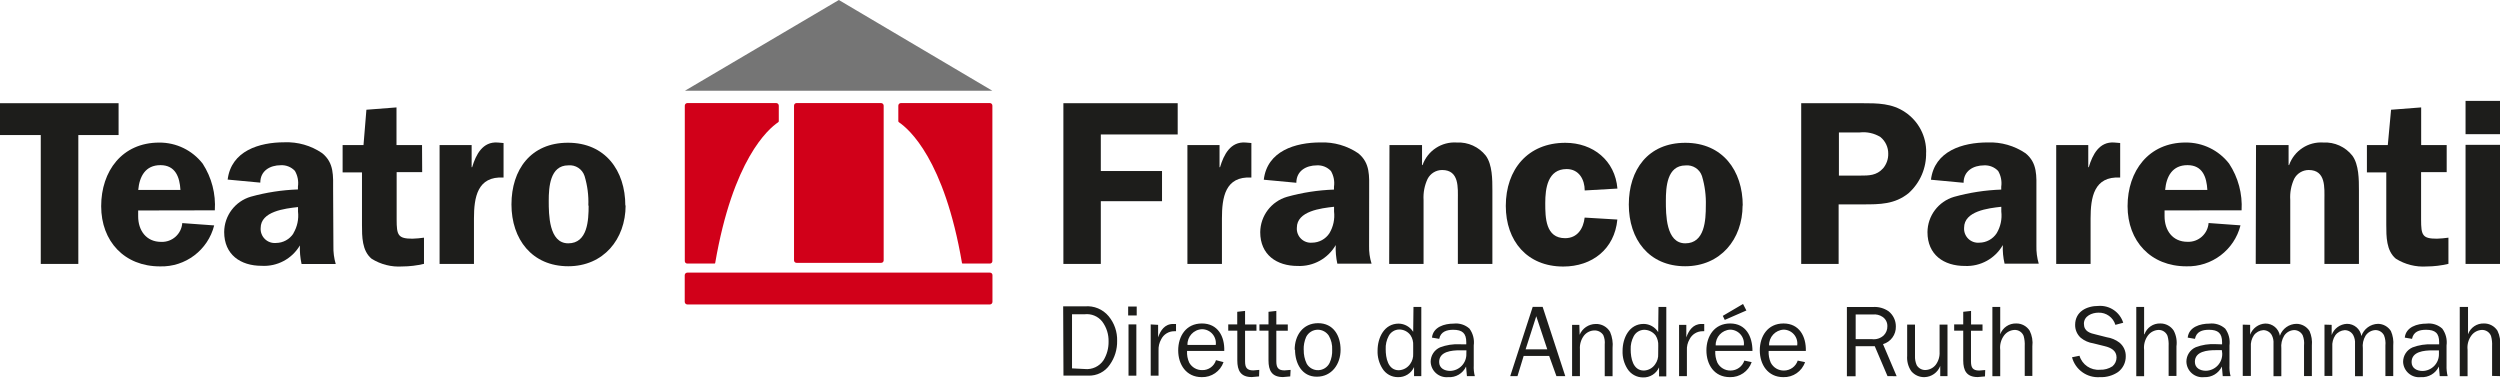
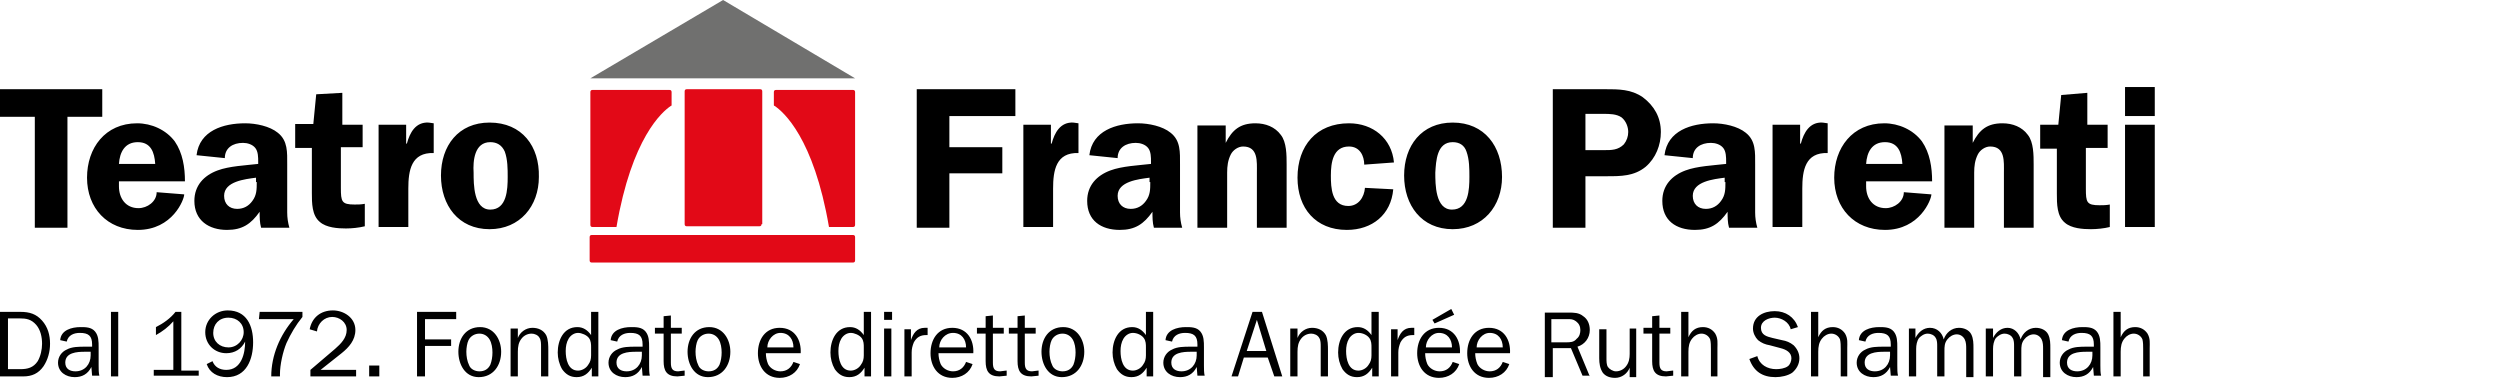
- <svg xmlns="http://www.w3.org/2000/svg" id="Livello_1" data-name="Livello 1" viewBox="0 0 344.7 52">
-   <defs>
-     <style>.cls-1{fill:#1d1d1b;}.cls-2{fill:#757575;}.cls-3{fill:#d10019;}</style>
-   </defs>
-   <path class="cls-1" d="M345.35,52.86V48.75A3.76,3.76,0,0,0,345,46.6a2.17,2.17,0,0,0-1.86-1,2.25,2.25,0,0,0-2.2,1.49h0V43.32H339.8v9.55h1.08V49.24a2.8,2.8,0,0,1,.54-2,1.89,1.89,0,0,1,1.42-.75,1.31,1.31,0,0,1,1.27.83,4.32,4.32,0,0,1,.15,1.4v4.11ZM336,48.48a6.67,6.67,0,0,0-2.71.42,2.17,2.17,0,0,0-1.3,2A2.2,2.2,0,0,0,334.43,53a2.55,2.55,0,0,0,2.49-1.46l.12,1.32h1.09a5.34,5.34,0,0,1-.15-1.49V48.63a3.2,3.2,0,0,0-.59-2.32,2.74,2.74,0,0,0-2.17-.69c-1.29,0-2.84.46-3,1.93l1,.17c.2-1,1-1.25,1.93-1.25,1.27,0,1.81.47,1.81,1.71v.3Zm.93,1.28a2.3,2.3,0,0,1-2.25,2.39c-.78,0-1.52-.37-1.52-1.23,0-1.46,1.74-1.61,2.86-1.61h.91Zm-15.78-4v7.07h1.08v-4a2.5,2.5,0,0,1,.42-1.61,1.76,1.76,0,0,1,1.29-.7,1.34,1.34,0,0,1,1.17.68,2.2,2.2,0,0,1,.25,1.19v4.48h1.08V49.05a2.75,2.75,0,0,1,.37-1.76,1.73,1.73,0,0,1,1.37-.78,1.33,1.33,0,0,1,1.18.73,3,3,0,0,1,.19,1.4v4.21h1.08V48.65a4,4,0,0,0-.32-2,2.13,2.13,0,0,0-1.78-1,2.48,2.48,0,0,0-2.29,1.68,2,2,0,0,0-2-1.68,2.34,2.34,0,0,0-2.1,1.54h0V45.79Zm-11.27,0v7.07H311v-4a2.5,2.5,0,0,1,.42-1.61,1.76,1.76,0,0,1,1.29-.7,1.34,1.34,0,0,1,1.17.68,2.2,2.2,0,0,1,.24,1.19v4.48h1.08V49.05a2.78,2.78,0,0,1,.39-1.76,1.73,1.73,0,0,1,1.37-.78,1.33,1.33,0,0,1,1.19.73,3.05,3.05,0,0,1,.18,1.4v4.21h1.08V48.65a4,4,0,0,0-.32-2,2.14,2.14,0,0,0-1.79-1A2.45,2.45,0,0,0,315,47.29a2,2,0,0,0-2-1.68,2.34,2.34,0,0,0-2.1,1.54h0V45.79Zm-3.76,2.69a6.67,6.67,0,0,0-2.71.42,2.17,2.17,0,0,0-1.3,2A2.2,2.2,0,0,0,304.56,53,2.56,2.56,0,0,0,307,51.54l.12,1.32h1.08a4.82,4.82,0,0,1-.15-1.49V48.63a3.2,3.2,0,0,0-.59-2.32,2.77,2.77,0,0,0-2.17-.69c-1.29,0-2.84.46-3,1.93l1,.17c.2-1,1-1.25,1.93-1.25,1.25,0,1.81.47,1.81,1.71v.3Zm.93,1.28a2.3,2.3,0,0,1-2.25,2.39c-.78,0-1.52-.37-1.52-1.23,0-1.46,1.74-1.61,2.86-1.61H307Zm-6.31,3.1V48.75a3.62,3.62,0,0,0-.37-2.15,2.17,2.17,0,0,0-1.86-1,2.23,2.23,0,0,0-2.18,1.49h-.05V43.32h-1.08v9.55h1.08V49.24a2.8,2.8,0,0,1,.54-2,1.92,1.92,0,0,1,1.44-.75,1.29,1.29,0,0,1,1.25.83,4.32,4.32,0,0,1,.15,1.4v4.11Zm-14.4-2.57A3.7,3.7,0,0,0,290.19,53a4.14,4.14,0,0,0,2.49-.7,2.66,2.66,0,0,0,1.07-2.17,2.36,2.36,0,0,0-.88-1.9,3.81,3.81,0,0,0-1.74-.73l-1.42-.36c-.9-.2-1.73-.44-1.73-1.51s1.13-1.52,2-1.52a2.35,2.35,0,0,1,2.34,1.68l1.08-.29A3.33,3.33,0,0,0,290,43.18c-1.66,0-3.23.79-3.23,2.62a2.35,2.35,0,0,0,.78,1.78,3.57,3.57,0,0,0,1.73.76l1.57.39c.83.2,1.63.59,1.63,1.56a1.59,1.59,0,0,1-.57,1.22,2.91,2.91,0,0,1-1.71.47,2.71,2.71,0,0,1-2.83-1.93Zm-5.47,2.57V48.75a3.76,3.76,0,0,0-.37-2.15,2.15,2.15,0,0,0-1.86-1,2.27,2.27,0,0,0-2.2,1.49h0V43.32h-1.08v9.55h1.08V49.24a2.8,2.8,0,0,1,.54-2,1.92,1.92,0,0,1,1.42-.75,1.3,1.3,0,0,1,1.27.83,4.35,4.35,0,0,1,.15,1.4v4.11Zm-6.5-.81-.83.07c-.9,0-1.13-.42-1.13-1.25V46.6H274v-.86h-1.58V43.87l-1.08.12v1.74h-1.25v.86h1.25v4.1c0,1.4.46,2.3,2,2.3l1-.09Zm-5.2-6.26h-1.09v3.76a2.72,2.72,0,0,1-.54,1.79,1.89,1.89,0,0,1-1.46.71,1.37,1.37,0,0,1-1.15-.66,2.87,2.87,0,0,1-.24-1.3v-4.3h-1.08v4.3a3.3,3.3,0,0,0,.56,2.11A2.29,2.29,0,0,0,266,53a2.4,2.4,0,0,0,2.17-1.54h0v1.4h1Zm-12.66,2v-3.4h2.37a2,2,0,0,1,1.32.32,1.49,1.49,0,0,1,.68,1.3,1.72,1.72,0,0,1-.49,1.25,2,2,0,0,1-1.64.53Zm5.65,5.11-1.88-4.42A2.46,2.46,0,0,0,262.05,46a2.65,2.65,0,0,0-1-2.08,3.39,3.39,0,0,0-2.17-.59H255.3v9.55h1.2V48.73h2.64l1.76,4.13Zm-17.59-4.25a2.12,2.12,0,0,1,2-2.17,1.91,1.91,0,0,1,1.88,2.17Zm3.95,2.1a2,2,0,0,1-1.9,1.37A2,2,0,0,1,244.8,51a3.57,3.57,0,0,1-.29-1.61h5.13c.05-2-.9-3.79-3.08-3.79s-3.27,1.76-3.27,3.71S244.4,53,246.53,53a3.06,3.06,0,0,0,3-2.07Zm-7.08-6.91-.46-.9-2.79,1.64.27.56Zm-4.23,4.81a2.11,2.11,0,0,1,2-2.17,1.92,1.92,0,0,1,1.88,2.17Zm3.95,2.1a2,2,0,0,1-1.9,1.37A2,2,0,0,1,237.44,51a3.58,3.58,0,0,1-.29-1.61h5.13c0-2-.9-3.79-3.08-3.79s-3.27,1.76-3.27,3.71S237,53,239.17,53a3.08,3.08,0,0,0,3-2.07Zm-9-4.93v7.07h1.08V49.31a2.7,2.7,0,0,1,.36-1.52,2,2,0,0,1,1.81-1.12h.22v-1l-.4,0c-1.13,0-1.74.9-2.07,1.85h0V45.79Zm-2.88,1a2.39,2.39,0,0,0-2-1.13c-2,0-2.91,1.95-2.91,3.71a4.34,4.34,0,0,0,.66,2.47,2.53,2.53,0,0,0,2.15,1.2,2.33,2.33,0,0,0,2.22-1.39h0v1.25h1V43.32h-1.08Zm0,3a2.21,2.21,0,0,1-.42,1.44,1.94,1.94,0,0,1-1.56.86c-1.51,0-1.81-1.74-1.81-2.89a3.54,3.54,0,0,1,.41-1.83,1.67,1.67,0,0,1,1.44-.9,2,2,0,0,1,1.59.79,2.39,2.39,0,0,1,.36,1.41Zm-10.87-4h-1v7.07h1.08V49.16a2.79,2.79,0,0,1,.56-1.89,1.89,1.89,0,0,1,1.46-.71,1.41,1.41,0,0,1,1.2.64,2.59,2.59,0,0,1,.2,1.3v4.37h1.08V49a4.49,4.49,0,0,0-.34-2.23,2.2,2.2,0,0,0-2-1.1,2.42,2.42,0,0,0-2.2,1.49h0Zm-4.42,3.38H211l1.47-4.57Zm-.64-5.86h-1.37l-3.1,9.55h1l.85-2.78h3.52l1,2.78h1.22Zm-11.43,5.16a6.67,6.67,0,0,0-2.71.42,2.17,2.17,0,0,0-1.3,2A2.2,2.2,0,0,0,200.32,53a2.52,2.52,0,0,0,2.47-1.46l.12,1.32H204a4.78,4.78,0,0,1-.15-1.49V48.63a3.2,3.2,0,0,0-.59-2.32,2.77,2.77,0,0,0-2.17-.69c-1.29,0-2.84.46-3,1.93l1,.17c.2-1,1.05-1.25,1.93-1.25,1.25,0,1.8.47,1.8,1.71v.3Zm.91,1.28a2.29,2.29,0,0,1-2.23,2.39c-.78,0-1.52-.37-1.52-1.23,0-1.46,1.74-1.61,2.86-1.61h.9Zm-7.33-3a2.41,2.41,0,0,0-2-1.13c-2,0-2.91,1.95-2.91,3.71a4.34,4.34,0,0,0,.66,2.47,2.48,2.48,0,0,0,2.15,1.2,2.35,2.35,0,0,0,2.22-1.39h0v1.25h1V43.32h-1.08Zm0,3a2.21,2.21,0,0,1-.42,1.44,2,2,0,0,1-1.56.86c-1.52,0-1.81-1.74-1.81-2.89a3.54,3.54,0,0,1,.41-1.83,1.67,1.67,0,0,1,1.44-.9,1.91,1.91,0,0,1,1.57.79,2.29,2.29,0,0,1,.37,1.41Zm-15.1-.53a4.13,4.13,0,0,1,.34-1.76,1.81,1.81,0,0,1,1.61-1,1.83,1.83,0,0,1,1.52.83,3.51,3.51,0,0,1,.46,1.93,3.93,3.93,0,0,1-.35,1.81,1.79,1.79,0,0,1-3.16.12,4.17,4.17,0,0,1-.41-1.93m-1.2,0c0,1.86.93,3.72,3,3.72s3.28-1.74,3.28-3.71-1-3.67-3.1-3.67-3.23,1.69-3.23,3.66m-.56,2.78-.85.07c-.88,0-1.12-.42-1.12-1.25V46.6h1.58v-.86h-1.58V43.87l-1.08.12v1.74H174.3v.86h1.25v4.1c0,1.4.46,2.3,2,2.3l1-.09Zm-4.32,0-.83.07c-.9,0-1.13-.42-1.13-1.25V46.6h1.57v-.86h-1.57V43.87l-1.08.12v1.74H170v.86h1.25v4.1c0,1.4.46,2.3,2,2.3l1-.09Zm-9.9-3.44a2.09,2.09,0,0,1,2-2.17,1.92,1.92,0,0,1,1.9,2.17Zm3.93,2.1a1.93,1.93,0,0,1-1.9,1.37A2,2,0,0,1,164.62,51a3.38,3.38,0,0,1-.3-1.61h5.13c.07-2-.88-3.79-3.08-3.79s-3.27,1.76-3.27,3.71S164.2,53,166.35,53a3.09,3.09,0,0,0,3-2.07Zm-9-4.93v7.07h1.08V49.31a2.85,2.85,0,0,1,.36-1.52,2,2,0,0,1,1.81-1.12h.24v-1l-.41,0c-1.15,0-1.74.9-2.06,1.85h0V45.79Zm-1.93-2.47h-1.18v1.24h1.18Zm-.05,2.47h-1.08v7.07h1.08Zm-8.87,6.06V44.33h1.74a2.7,2.7,0,0,1,2.42,1,4.42,4.42,0,0,1,.88,2.78,4.79,4.79,0,0,1-.69,2.55,2.77,2.77,0,0,1-2.61,1.22Zm-1.18,1h3.4a3.42,3.42,0,0,0,3-1.52,5.48,5.48,0,0,0,1-3.27,5.1,5.1,0,0,0-1.17-3.4,3.81,3.81,0,0,0-3.27-1.36h-3Z" transform="translate(-0.65 -1)" />
-   <polygon class="cls-2" points="115.66 0 94.44 12.51 136.82 12.51 115.66 0" />
-   <path class="cls-3" d="M137.49,42.62a.36.36,0,0,1-.36.36H95.42a.37.37,0,0,1-.36-.36V38.93a.36.36,0,0,1,.36-.34h41.71a.34.34,0,0,1,.36.34Z" transform="translate(-0.65 -1)" />
-   <path class="cls-3" d="M99.26,37.27c2.44-14.23,7.28-18.47,8.68-19.41a.19.19,0,0,0,.09-.15V15.57a.36.36,0,0,0-.35-.36H95.41a.36.36,0,0,0-.34.36V37a.34.34,0,0,0,.34.34h3.74a.1.1,0,0,0,.12-.09" transform="translate(-0.65 -1)" />
-   <path class="cls-3" d="M133.29,37.27C130.85,23,126,18.81,124.6,17.86a.19.19,0,0,1-.09-.15V15.57a.36.36,0,0,1,.36-.36h12.27a.35.35,0,0,1,.34.36V37a.34.34,0,0,1-.34.34h-3.74a.1.1,0,0,1-.12-.09" transform="translate(-0.65 -1)" />
-   <path class="cls-3" d="M122.49,36.9a.34.34,0,0,1-.36.34H110.47a.34.34,0,0,1-.34-.34V15.57a.35.35,0,0,1,.34-.36h11.66a.36.36,0,0,1,.36.36Z" transform="translate(-0.65 -1)" />
-   <polygon class="cls-1" points="0 14.23 0 18.62 5.62 18.62 5.62 36.39 10.8 36.39 10.8 18.62 16.35 18.62 16.35 14.23 0 14.23" />
-   <path class="cls-1" d="M25.53,27.19H19.71c.17-1.88,1-3.42,3.06-3.42s2.66,1.64,2.76,3.42M30.27,30a10.55,10.55,0,0,0-1.67-6.43,7.51,7.51,0,0,0-6-2.91c-5.11,0-8,3.93-8,8.77s3.2,8.3,8.11,8.3a7.48,7.48,0,0,0,7.47-5.65l-4.4-.32a2.8,2.8,0,0,1-2.91,2.59c-2.07,0-3.17-1.59-3.17-3.52l0-.81Z" transform="translate(-0.65 -1)" />
-   <path class="cls-1" d="M41.1,33.2a2.88,2.88,0,0,1-2.39,1.3,1.94,1.94,0,0,1-2.12-2.06c0-2.3,3.34-2.69,5.15-2.89v.62a4.77,4.77,0,0,1-.64,3m5.48-5.91c0-2,.17-3.79-1.52-5.15a8.62,8.62,0,0,0-5.2-1.49c-3.45,0-7.33,1.17-7.82,5.14l4.5.42c0-1.62,1.32-2.4,2.84-2.4a2.48,2.48,0,0,1,1.93.78,3.35,3.35,0,0,1,.42,2.17v.39a27.85,27.85,0,0,0-6.5,1,5.11,5.11,0,0,0-3.67,4.87c0,3.12,2.25,4.66,5.16,4.66A5.73,5.73,0,0,0,42,34.84a10.08,10.08,0,0,0,.23,2.56h4.71a8,8,0,0,1-.32-2.46Z" transform="translate(-0.65 -1)" />
-   <path class="cls-1" d="M58.84,21H55.32V15.81l-4.15.32L50.77,21H47.89v3.77h2.67V32c0,1.61,0,3.57,1.32,4.67a7.06,7.06,0,0,0,4.23,1.07,13.18,13.18,0,0,0,3-.36V33.77a14.58,14.58,0,0,1-1.59.14c-2,0-2.18-.49-2.18-2.64V24.73h3.52Z" transform="translate(-0.65 -1)" />
-   <path class="cls-1" d="M61.26,21V37.39H66V31.13c0-2.91.46-5.86,4.08-5.65V20.72l-.81-.07c-2.07-.15-3,1.66-3.52,3.4h-.07V21Z" transform="translate(-0.65 -1)" />
-   <path class="cls-1" d="M81.81,29.35c0,2-.13,5.2-2.81,5.2s-2.69-4-2.69-5.87S76.48,23.8,79,23.8a2.14,2.14,0,0,1,2.25,1.47,12.34,12.34,0,0,1,.52,4.08m5.1,0c0-4.84-2.78-8.67-7.91-8.67s-7.79,3.72-7.79,8.51S74,37.71,79,37.71c4.84,0,7.91-3.71,7.91-8.4" transform="translate(-0.65 -1)" />
-   <polygon class="cls-1" points="162.38 18.54 162.38 14.23 146.62 14.23 146.62 36.39 151.78 36.39 151.78 27.74 160.22 27.74 160.22 23.58 151.78 23.58 151.78 18.54 162.38 18.54" />
-   <path class="cls-1" d="M305,27.19h-5.82c.17-1.88,1-3.42,3.08-3.42s2.64,1.64,2.74,3.42M309.72,30A10.56,10.56,0,0,0,308,23.56a7.51,7.51,0,0,0-6-2.91c-5.09,0-8,3.93-8,8.77s3.2,8.3,8.11,8.3a7.48,7.48,0,0,0,7.46-5.65l-4.4-.32a2.8,2.8,0,0,1-2.91,2.59c-2.07,0-3.16-1.59-3.16-3.52l0-.81Z" transform="translate(-0.65 -1)" />
-   <path class="cls-1" d="M311.67,37.39h4.76V28.57a6,6,0,0,1,.54-2.91,2.27,2.27,0,0,1,2-1.22c2.4,0,2.17,2.46,2.17,4.13v8.82h4.76V27.25c0-1.49,0-3.55-.91-4.79a4.78,4.78,0,0,0-4-1.81,4.67,4.67,0,0,0-4.72,3.11h-.07V21h-4.49Z" transform="translate(-0.65 -1)" />
-   <path class="cls-1" d="M338,21h-3.52V15.81l-4.15.32L329.88,21H327v3.77h2.67V32c0,1.61,0,3.57,1.32,4.67a7.1,7.1,0,0,0,4.25,1.07,13.16,13.16,0,0,0,3-.36V33.77a14.57,14.57,0,0,1-1.59.14c-2,0-2.18-.47-2.18-2.64V24.73H338Z" transform="translate(-0.65 -1)" />
-   <rect class="cls-1" x="339.95" y="13.91" width="4.76" height="4.59" />
-   <rect class="cls-1" x="339.95" y="19.97" width="4.76" height="16.42" />
-   <path class="cls-1" d="M164.37,21V37.39h4.76V31.13c0-2.91.44-5.86,4.06-5.65V20.72l-.8-.07c-2.08-.15-3,1.66-3.52,3.4h-.07V21Z" transform="translate(-0.65 -1)" />
-   <path class="cls-1" d="M184.59,30.16a4.77,4.77,0,0,1-.64,3,2.88,2.88,0,0,1-2.39,1.3,1.93,1.93,0,0,1-2.1-2.06c0-2.3,3.32-2.69,5.13-2.89Zm4.84-2.88c0-2,.17-3.79-1.51-5.15a8.68,8.68,0,0,0-5.2-1.49c-3.47,0-7.35,1.17-7.82,5.14l4.49.42c0-1.62,1.32-2.4,2.84-2.4a2.46,2.46,0,0,1,1.93.78,3.35,3.35,0,0,1,.42,2.17v.39a27.58,27.58,0,0,0-6.48,1,5.13,5.13,0,0,0-3.69,4.87c0,3.12,2.27,4.66,5.16,4.66a5.76,5.76,0,0,0,5.25-2.88,10.12,10.12,0,0,0,.22,2.56h4.72a7.56,7.56,0,0,1-.34-2.46Z" transform="translate(-0.65 -1)" />
-   <path class="cls-1" d="M192.19,37.39h4.74V28.57a6,6,0,0,1,.56-2.91,2.26,2.26,0,0,1,2-1.22c2.39,0,2.17,2.46,2.17,4.13v8.82h4.76V27.25c0-1.49,0-3.55-.91-4.79a4.79,4.79,0,0,0-4-1.81,4.67,4.67,0,0,0-4.72,3.11h-.07V21h-4.49Z" transform="translate(-0.65 -1)" />
-   <path class="cls-1" d="M223.66,27c-.32-3.86-3.35-6.31-7.18-6.31-5.16,0-8.21,3.66-8.21,8.7,0,4.84,2.95,8.36,7.92,8.36,4,0,7.08-2.42,7.46-6.48L219.14,31c-.17,1.52-1,2.84-2.69,2.84-2.71,0-2.74-2.84-2.74-4.84s.32-4.69,2.95-4.69c1.71,0,2.49,1.46,2.49,2.95Z" transform="translate(-0.65 -1)" />
-   <path class="cls-1" d="M235.85,29.35c0,2-.14,5.2-2.83,5.2s-2.68-4-2.68-5.87.15-4.87,2.71-4.87a2.16,2.16,0,0,1,2.27,1.47,12.79,12.79,0,0,1,.53,4.08m5.09,0c0-4.84-2.78-8.67-7.92-8.67s-7.79,3.72-7.79,8.51S228,37.71,233,37.71c4.86,0,7.92-3.71,7.92-8.4" transform="translate(-0.65 -1)" />
-   <path class="cls-1" d="M261,22.21a3,3,0,0,1-.71,2c-.9,1-1.95,1-3.16,1H254.2V19.26h2.88a4.5,4.5,0,0,1,2.84.63A2.93,2.93,0,0,1,261,22.21m5.23-.19a6.54,6.54,0,0,0-2.88-5.54c-1.83-1.25-3.81-1.25-6-1.25H249V37.39h5.16V29.18h3.34c2.35,0,4.38,0,6.3-1.54A7.28,7.28,0,0,0,266.22,22" transform="translate(-0.65 -1)" />
-   <path class="cls-1" d="M276.59,30.16a4.76,4.76,0,0,1-.64,3,2.88,2.88,0,0,1-2.39,1.3,1.93,1.93,0,0,1-2.1-2.06c0-2.3,3.32-2.69,5.13-2.89Zm4.84-2.88c0-2,.17-3.79-1.5-5.15a8.71,8.71,0,0,0-5.22-1.49c-3.45,0-7.33,1.17-7.82,5.14l4.5.42c0-1.62,1.32-2.4,2.84-2.4a2.48,2.48,0,0,1,1.93.78,3.36,3.36,0,0,1,.42,2.17v.39a27.85,27.85,0,0,0-6.5,1,5.11,5.11,0,0,0-3.67,4.87c0,3.12,2.25,4.66,5.16,4.66a5.73,5.73,0,0,0,5.23-2.88,9.38,9.38,0,0,0,.24,2.56h4.71a8,8,0,0,1-.32-2.46Z" transform="translate(-0.65 -1)" />
-   <path class="cls-1" d="M284.16,21V37.39h4.74V31.13c0-2.91.46-5.86,4.08-5.65V20.72l-.81-.07c-2.07-.15-3,1.66-3.52,3.4h-.07V21Z" transform="translate(-0.65 -1)" />
+ <svg xmlns="http://www.w3.org/2000/svg" version="1.1" id="Livello_1" x="0px" y="0px" viewBox="0 0 344.7 52" style="enable-background:new 0 0 344.7 52;" xml:space="preserve">
+   <style type="text/css">
+ 	.st0{fill:#70706F;}
+ 	.st1{fill:#E20917;}
+ </style>
+   <g>
+     <path d="M140,16v-3.7h-13.6v19.1h4.5v-7.5h7.3v-3.6h-7.3V16H140z M67.6,19.6c0.9,0,1.6,0.4,2,1.3c0.4,1.1,0.4,2.4,0.4,3.5   c0,1.7-0.1,4.5-2.4,4.5c-2.3,0-2.3-3.5-2.3-5.1C65.2,22.2,65.4,19.6,67.6,19.6 M67.5,16.9c-4.3,0-6.7,3.2-6.7,7.3   c0,4.1,2.4,7.4,6.7,7.4c4.2,0,6.8-3.2,6.8-7.2C74.4,20.2,72,16.9,67.5,16.9 M52.2,17.2v14.1h4.1V26c0-2.5,0.4-5,3.5-4.9V17   l-0.7-0.1c-1.8-0.1-2.6,1.4-3,2.9h-0.1v-2.6H52.2z M50.2,17.2h-3v-4.4L43.6,13l-0.4,4.1h-2.5v3.3H43v6.2c0,1.4,0,3.1,1.1,4   c0.9,0.8,2.5,0.9,3.6,0.9c0.8,0,1.8-0.1,2.6-0.3v-3.1c-0.5,0.1-1,0.1-1.4,0.1c-1.8,0-1.9-0.4-1.9-2.3v-5.6h3V17.2z M35.4,25.1   c0,1,0,1.8-0.6,2.6c-0.5,0.7-1.2,1.1-2.1,1.1c-1.1,0-1.8-0.7-1.8-1.8c0-2,2.9-2.3,4.4-2.5V25.1z M39.9,31.4   c-0.2-0.7-0.3-1.4-0.3-2.1v-6.6c0-1.7,0.1-3.3-1.3-4.4c-1.1-0.9-3-1.3-4.5-1.3c-3,0-6.3,1-6.7,4.4l3.9,0.4c0-1.4,1.1-2.1,2.5-2.1   c0.6,0,1.3,0.2,1.7,0.7c0.4,0.5,0.4,1.3,0.4,1.9v0.3c-1.7,0.2-4,0.3-5.6,0.9c-1.9,0.7-3.2,2.1-3.2,4.2c0,2.7,2,4,4.5,4   c2.1,0,3.3-0.8,4.5-2.5c0,0.7,0,1.5,0.2,2.2H39.9z M16.4,22.6c0.1-1.6,0.8-3,2.6-3c1.8,0,2.3,1.4,2.4,3H16.4z M25.5,25   c0-1.9-0.3-3.9-1.4-5.5c-1.2-1.6-3.2-2.5-5.2-2.5c-4.4,0-6.9,3.4-6.9,7.5c0,4.2,2.8,7.2,7,7.2c4.8,0,6.4-4.2,6.4-4.9l-3.8-0.3   c0,1.3-1.3,2.2-2.5,2.2c-1.8,0-2.7-1.4-2.7-3l0-0.7H25.5z M14.1,12.3H0v3.8h4.8v15.3h4.5V16.1h4.8V12.3z" />
+     <polygon class="st0" points="99.7,0 81.4,10.8 117.9,10.8  " />
+     <path class="st1" d="M117.9,35.9c0,0.2-0.1,0.3-0.3,0.3h-36c-0.2,0-0.3-0.1-0.3-0.3v-3.2c0-0.2,0.1-0.3,0.3-0.3h36   c0.2,0,0.3,0.1,0.3,0.3V35.9z" />
+     <path class="st1" d="M85,31.3c2.1-12.3,6.3-15.9,7.5-16.7c0,0,0.1,0,0.1-0.1v-1.8c0-0.2-0.1-0.3-0.3-0.3H81.7   c-0.2,0-0.3,0.1-0.3,0.3V31c0,0.2,0.1,0.3,0.3,0.3h3.2C84.9,31.3,85,31.3,85,31.3" />
+     <path class="st1" d="M114.3,31.3c-2.1-12.3-6.3-15.9-7.5-16.7c0,0-0.1,0-0.1-0.1v-1.8c0-0.2,0.1-0.3,0.3-0.3h10.6   c0.2,0,0.3,0.1,0.3,0.3V31c0,0.2-0.1,0.3-0.3,0.3h-3.2C114.4,31.3,114.3,31.3,114.3,31.3" />
+     <path class="st1" d="M105,30.9c0,0.2-0.1,0.3-0.3,0.3H94.7c-0.2,0-0.3-0.1-0.3-0.3V12.6c0-0.2,0.1-0.3,0.3-0.3h10.1   c0.2,0,0.3,0.1,0.3,0.3V30.9z" />
+     <path d="M290.8,17.2h-3v-4.4l-3.6,0.3l-0.4,4.1h-2.5v3.3h2.3v6.2c0,1.4,0,3.1,1.1,4c0.9,0.8,2.5,0.9,3.6,0.9c0.8,0,1.8-0.1,2.6-0.3   v-3.1c-0.5,0.1-1,0.1-1.4,0.1c-1.8,0-1.9-0.4-1.9-2.3v-5.6h3V17.2z M268.1,31.4h4.1v-7.6c0-0.9,0.1-1.7,0.5-2.5   c0.3-0.6,1-1.1,1.7-1.1c2.1,0,1.9,2.1,1.9,3.6v7.6h4.1v-8.7c0-1.3,0-3.1-0.8-4.1c-0.8-1.1-2.1-1.6-3.5-1.6c-2.1,0-3.2,0.9-4.1,2.7   H272v-2.4h-3.9V31.4z M257.3,22.6c0.1-1.6,0.8-3,2.6-3c1.8,0,2.3,1.4,2.4,3H257.3z M266.4,25c0-1.9-0.3-3.9-1.4-5.5   c-1.2-1.6-3.2-2.5-5.2-2.5c-4.4,0-6.9,3.4-6.9,7.5c0,4.2,2.8,7.2,7,7.2c4.8,0,6.4-4.2,6.4-4.9l-3.8-0.3c0,1.3-1.3,2.2-2.5,2.2   c-1.8,0-2.7-1.4-2.7-3l0-0.7H266.4z" />
+     <rect x="293" y="12" width="4.1" height="4" />
+     <rect x="293" y="17.2" width="4.1" height="14.1" />
+     <path d="M244.4,17.2v14.1h4.1V26c0-2.5,0.4-5,3.5-4.9V17l-0.7-0.1c-1.8-0.1-2.6,1.4-3,2.9h-0.1v-2.6H244.4z M237.9,25.1   c0,1,0,1.8-0.6,2.6c-0.5,0.7-1.2,1.1-2.1,1.1c-1.1,0-1.8-0.7-1.8-1.8c0-2,2.9-2.3,4.4-2.5V25.1z M242.3,31.4   c-0.2-0.7-0.3-1.4-0.3-2.1v-6.6c0-1.7,0.1-3.3-1.3-4.4c-1.1-0.9-3-1.3-4.5-1.3c-3,0-6.3,1-6.7,4.4l3.9,0.4c0-1.4,1.1-2.1,2.5-2.1   c0.6,0,1.3,0.2,1.7,0.7c0.4,0.5,0.4,1.3,0.4,1.9v0.3c-1.7,0.2-4,0.3-5.6,0.9c-1.9,0.7-3.2,2.1-3.2,4.2c0,2.7,1.9,4,4.5,4   c2.1,0,3.3-0.8,4.5-2.5c0,0.7,0,1.5,0.2,2.2H242.3z M218.6,20.8v-5.1h2.5c0.8,0,1.8,0,2.5,0.5c0.6,0.5,0.9,1.3,0.9,2   c0,0.6-0.2,1.2-0.6,1.7c-0.8,0.8-1.7,0.8-2.7,0.8H218.6z M218.6,24.3h2.9c2,0,3.8,0,5.4-1.3c1.4-1.2,2.1-3,2.1-4.8   c0-2-0.9-3.6-2.5-4.8c-1.6-1.1-3.3-1.1-5.2-1.1h-7.2v19.1h4.5V24.3z M200.3,19.6c0.9,0,1.6,0.4,1.9,1.3c0.4,1.1,0.4,2.4,0.4,3.5   c0,1.7-0.1,4.5-2.4,4.5c-2.3,0-2.3-3.5-2.3-5.1C198,22.2,198.1,19.6,200.3,19.6 M200.3,16.9c-4.3,0-6.7,3.2-6.7,7.3   c0,4.1,2.4,7.4,6.7,7.4c4.2,0,6.8-3.2,6.8-7.2C207.1,20.2,204.7,16.9,200.3,16.9 M192.2,22.4c-0.3-3.3-2.9-5.4-6.2-5.4   c-4.5,0-7.1,3.1-7.1,7.5c0,4.2,2.5,7.2,6.8,7.2c3.5,0,6.1-2.1,6.4-5.6l-3.9-0.2c-0.1,1.3-0.9,2.5-2.3,2.5c-2.3,0-2.4-2.5-2.4-4.2   c0-1.8,0.3-4,2.5-4c1.5,0,2.1,1.3,2.1,2.5L192.2,22.4z M165.1,31.4h4.1v-7.6c0-0.9,0.1-1.7,0.5-2.5c0.3-0.6,1-1.1,1.7-1.1   c2.1,0,1.9,2.1,1.9,3.6v7.6h4.1v-8.7c0-1.3,0-3.1-0.8-4.1c-0.8-1.1-2.1-1.6-3.5-1.6c-2.1,0-3.2,0.9-4.1,2.7H169v-2.4h-3.9V31.4z    M158.6,25.1c0,1,0,1.8-0.6,2.6c-0.5,0.7-1.2,1.1-2.1,1.1c-1.1,0-1.8-0.7-1.8-1.8c0-2,2.9-2.3,4.4-2.5V25.1z M163,31.4   c-0.2-0.7-0.3-1.4-0.3-2.1v-6.6c0-1.7,0.1-3.3-1.3-4.4c-1.1-0.9-3-1.3-4.5-1.3c-3,0-6.3,1-6.7,4.4l3.9,0.4c0-1.4,1.1-2.1,2.5-2.1   c0.6,0,1.3,0.2,1.7,0.7c0.4,0.5,0.4,1.3,0.4,1.9v0.3c-1.7,0.2-4,0.3-5.6,0.9c-1.9,0.7-3.2,2.1-3.2,4.2c0,2.7,1.9,4,4.5,4   c2.1,0,3.3-0.8,4.5-2.5c0,0.7,0,1.5,0.2,2.2H163z M141.1,17.2v14.1h4.1V26c0-2.5,0.4-5,3.5-4.9V17l-0.7-0.1c-1.8-0.1-2.6,1.4-3,2.9   h-0.1v-2.6H141.1z" />
+     <path d="M0,51.9h3.2c1.2,0,2.1-0.4,2.8-1.4c0.6-0.9,0.9-2,0.9-3.1c0-1.2-0.3-2.3-1.1-3.2C5,43.3,4.1,43,2.8,43H0V51.9z M1.1,50.9   v-7h1.6c0.9,0,1.6,0.1,2.3,0.9c0.6,0.7,0.8,1.7,0.8,2.6c0,0.8-0.2,1.7-0.6,2.4c-0.6,0.9-1.4,1.1-2.4,1.1H1.1z M12.5,49   c0,1.2-0.8,2.2-2.1,2.2c-0.7,0-1.4-0.3-1.4-1.2c0-1.4,1.6-1.5,2.7-1.5h0.8V49z M11.7,47.8c-0.8,0-1.8,0-2.5,0.4   c-0.7,0.3-1.2,1-1.2,1.8c0,1.3,1.1,2,2.3,2c1,0,1.8-0.4,2.3-1.4l0.1,1.2h1c-0.1-0.4-0.1-0.9-0.1-1.4v-2.5c0-0.8,0-1.6-0.5-2.2   c-0.5-0.6-1.3-0.6-2-0.6c-1.2,0-2.7,0.4-2.8,1.8l0.9,0.2c0.2-0.9,1-1.2,1.8-1.2c1.2,0,1.7,0.4,1.7,1.6v0.3H11.7z M16.3,43h-1v8.9h1   V43z M27.4,51.1H25V43h-0.8c-0.7,0.9-1.7,1.6-2.7,2.1v1.1c0.9-0.5,1.7-1.1,2.4-1.9v6.7h-2.7v0.8h6.2V51.1z M28.5,50.2   c0.4,1.2,1.5,1.8,2.8,1.8c2.7,0,3.6-2.5,3.6-4.8c0-2.3-0.9-4.4-3.5-4.4c-1.7,0-3.1,1.3-3.1,3c0,1.7,1.3,2.9,2.9,2.9   c1.2,0,2.1-0.6,2.6-1.6h0c0,1.6-0.5,3.9-2.6,3.9c-0.9,0-1.6-0.4-1.9-1.2L28.5,50.2z M31.5,47.9c-1.2,0-2.1-0.8-2.1-2   c0-1.2,0.8-2.1,2.1-2.1c1.2,0,2.1,0.8,2.1,2C33.6,46.9,32.7,47.9,31.5,47.9 M38.6,51.9v-0.3c0-1.3,0.4-3.1,0.9-4.3   c0.6-1.3,1.3-2.5,2.2-3.6V43h-5.9l-0.1,1h4.8c-1.9,2.2-3.1,5-3.1,7.9H38.6z M49.1,51h-4.9l2.9-2.3c1-0.8,1.9-1.8,1.9-3.2   c0-1.7-1.6-2.7-3.1-2.7c-1.7,0-2.9,1-3.2,2.6l1,0.3c0.1-1.1,1-2,2.1-2c1,0,2,0.7,2,1.8c0,1.1-0.8,1.9-1.6,2.6L42.8,51v0.9h6.3V51z    M52.3,50.4h-1.4v1.5h1.4V50.4z M58.6,51.9v-4.2h3.6v-0.9h-3.6V44h4.3v-1h-5.4v8.9H58.6z M63.2,48.5c0,1.7,0.9,3.5,2.8,3.5   c2,0,3.1-1.6,3.1-3.5c0-1.7-1-3.4-2.9-3.4C64.2,45.1,63.2,46.7,63.2,48.5 M64.3,48.5c0-0.5,0.1-1.2,0.3-1.6   c0.3-0.6,0.9-0.9,1.5-0.9c0.6,0,1.1,0.3,1.4,0.8c0.3,0.5,0.4,1.2,0.4,1.8c0,0.6-0.1,1.2-0.3,1.7c-0.3,0.6-0.8,0.9-1.5,0.9   c-0.6,0-1.2-0.3-1.4-0.8C64.4,49.8,64.3,49.1,64.3,48.5 M71.4,45.3h-1v6.6h1v-3.4c0-0.7,0.1-1.3,0.5-1.8c0.3-0.4,0.8-0.7,1.4-0.7   c0.4,0,0.9,0.2,1.1,0.6c0.2,0.3,0.2,0.8,0.2,1.2v4.1h1v-3.6c0-0.6,0-1.5-0.3-2.1c-0.4-0.7-1.1-1-1.9-1c-0.9,0-1.7,0.6-2,1.4h0V45.3   z M81.5,49c0,0.5-0.1,0.9-0.4,1.3c-0.3,0.5-0.9,0.8-1.4,0.8c-1.4,0-1.7-1.6-1.7-2.7c0-0.6,0.1-1.2,0.4-1.7c0.3-0.5,0.8-0.8,1.3-0.8   s1.2,0.3,1.5,0.7c0.3,0.4,0.3,0.9,0.3,1.3V49z M81.5,46.2c-0.5-0.7-1.1-1.1-1.9-1.1c-1.9,0-2.7,1.8-2.7,3.5c0,0.8,0.2,1.6,0.6,2.3   c0.5,0.7,1.1,1.1,2,1.1c1,0,1.6-0.5,2.1-1.3h0v1.2h0.9V43h-1V46.2z M88.5,49c0,1.2-0.8,2.2-2.1,2.2c-0.7,0-1.4-0.3-1.4-1.2   c0-1.4,1.6-1.5,2.7-1.5h0.8V49z M87.6,47.8c-0.8,0-1.8,0-2.5,0.4c-0.7,0.3-1.2,1-1.2,1.8c0,1.3,1.1,2,2.3,2c1,0,1.8-0.4,2.3-1.4   l0.1,1.2h1c-0.1-0.4-0.1-0.9-0.1-1.4v-2.5c0-0.8,0-1.6-0.5-2.2c-0.5-0.6-1.3-0.6-2-0.6c-1.2,0-2.7,0.4-2.8,1.8l0.9,0.2   c0.2-0.9,1-1.2,1.8-1.2c1.2,0,1.7,0.4,1.7,1.6v0.3H87.6z M94.3,51.1l-0.8,0.1c-0.8,0-1-0.4-1-1.2v-4h1.5v-0.8h-1.5v-1.7l-1,0.1v1.6   h-1.2v0.8h1.2v3.8c0,1.3,0.4,2.1,1.9,2.1l1-0.1V51.1z M94.8,48.5c0,1.7,0.9,3.5,2.8,3.5c2,0,3.1-1.6,3.1-3.5c0-1.7-1-3.4-2.9-3.4   C95.8,45.1,94.8,46.7,94.8,48.5 M95.9,48.5c0-0.5,0.1-1.2,0.3-1.6c0.3-0.6,0.9-0.9,1.5-0.9c0.6,0,1.1,0.3,1.4,0.8   c0.3,0.5,0.4,1.2,0.4,1.8c0,0.6-0.1,1.2-0.3,1.7c-0.3,0.6-0.8,0.9-1.5,0.9c-0.6,0-1.2-0.3-1.4-0.8C96,49.8,95.9,49.1,95.9,48.5    M109.4,49.9c-0.3,0.8-0.9,1.3-1.8,1.3c-0.7,0-1.4-0.4-1.7-1c-0.2-0.5-0.3-1-0.3-1.5h4.8c0.1-1.8-0.8-3.5-2.9-3.5c-2,0-3,1.6-3,3.5   c0,1.8,1,3.4,3,3.4c1.3,0,2.4-0.7,2.8-1.9L109.4,49.9z M105.8,47.9c0-1,0.8-2,1.8-2c1.2,0,1.8,0.9,1.8,2H105.8z M119.1,49   c0,0.5-0.1,0.9-0.4,1.3c-0.3,0.5-0.9,0.8-1.4,0.8c-1.4,0-1.7-1.6-1.7-2.7c0-0.6,0.1-1.2,0.4-1.7c0.3-0.5,0.8-0.8,1.3-0.8   s1.2,0.3,1.5,0.7c0.3,0.4,0.3,0.9,0.3,1.3V49z M119.1,46.2c-0.5-0.7-1.1-1.1-1.9-1.1c-1.9,0-2.7,1.8-2.7,3.5c0,0.8,0.2,1.6,0.6,2.3   c0.5,0.7,1.1,1.1,2,1.1c1,0,1.6-0.5,2.1-1.3h0v1.2h0.9V43h-1V46.2z M122.9,45.3h-1v6.6h1V45.3z M123,43h-1.1v1.1h1.1V43z    M124.7,45.3v6.6h1v-3.3c0-0.5,0.1-0.9,0.3-1.4c0.4-0.7,0.9-1,1.7-1h0.2v-1l-0.4,0c-1.1,0-1.6,0.8-1.9,1.7h0v-1.5H124.7z    M133.2,49.9c-0.3,0.8-0.9,1.3-1.8,1.3c-0.7,0-1.4-0.4-1.7-1c-0.2-0.5-0.3-1-0.3-1.5h4.8c0.1-1.8-0.8-3.5-2.9-3.5c-2,0-3,1.6-3,3.5   c0,1.8,1,3.4,3,3.4c1.3,0,2.4-0.7,2.8-1.9L133.2,49.9z M129.5,47.9c0-1,0.8-2,1.9-2c1.2,0,1.8,0.9,1.8,2H129.5z M138.7,51.1   l-0.8,0.1c-0.8,0-1-0.4-1-1.2v-4h1.5v-0.8h-1.5v-1.7l-1,0.1v1.6h-1.2v0.8h1.2v3.8c0,1.3,0.4,2.1,1.9,2.1l1-0.1V51.1z M143.1,51.1   l-0.8,0.1c-0.8,0-1-0.4-1-1.2v-4h1.5v-0.8h-1.5v-1.7l-1,0.1v1.6h-1.2v0.8h1.2v3.8c0,1.3,0.4,2.1,1.9,2.1l1-0.1V51.1z M143.6,48.5   c0,1.7,0.9,3.5,2.8,3.5c2,0,3.1-1.6,3.1-3.5c0-1.7-1-3.4-2.9-3.4C144.6,45.1,143.6,46.7,143.6,48.5 M144.7,48.5   c0-0.5,0.1-1.2,0.3-1.6c0.3-0.6,0.9-0.9,1.5-0.9c0.6,0,1.1,0.3,1.4,0.8c0.3,0.5,0.4,1.2,0.4,1.8c0,0.6-0.1,1.2-0.3,1.7   c-0.3,0.6-0.8,0.9-1.5,0.9c-0.6,0-1.2-0.3-1.4-0.8C144.8,49.8,144.7,49.1,144.7,48.5 M158,49c0,0.5-0.1,0.9-0.4,1.3   c-0.3,0.5-0.9,0.8-1.4,0.8c-1.4,0-1.7-1.6-1.7-2.7c0-0.6,0.1-1.2,0.4-1.7c0.3-0.5,0.8-0.8,1.3-0.8c0.6,0,1.2,0.3,1.5,0.7   c0.3,0.4,0.3,0.9,0.3,1.3V49z M158,46.2c-0.5-0.7-1.1-1.1-1.9-1.1c-1.9,0-2.7,1.8-2.7,3.5c0,0.8,0.2,1.6,0.6,2.3   c0.5,0.7,1.1,1.1,2,1.1c1,0,1.6-0.5,2.1-1.3h0v1.2h0.9V43h-1V46.2z M165,49c0,1.2-0.8,2.2-2.1,2.2c-0.7,0-1.4-0.3-1.4-1.2   c0-1.4,1.6-1.5,2.7-1.5h0.8V49z M164.1,47.8c-0.8,0-1.8,0-2.5,0.4c-0.7,0.3-1.2,1-1.2,1.8c0,1.3,1.1,2,2.3,2c1,0,1.8-0.4,2.3-1.4   l0.1,1.2h1c-0.1-0.4-0.1-0.9-0.1-1.4v-2.5c0-0.8,0-1.6-0.5-2.2c-0.5-0.6-1.3-0.6-2-0.6c-1.2,0-2.7,0.4-2.8,1.8l0.9,0.2   c0.2-0.9,1-1.2,1.8-1.2c1.2,0,1.7,0.4,1.7,1.6v0.3H164.1z M174,43h-1.3l-2.9,8.9h0.9l0.8-2.6h3.3l0.9,2.6h1.1L174,43z M174.6,48.4   h-2.7l1.4-4.3L174.6,48.4z M178.9,45.3h-1v6.6h1v-3.4c0-0.7,0.1-1.3,0.5-1.8c0.3-0.4,0.8-0.7,1.4-0.7c0.4,0,0.9,0.2,1.1,0.6   c0.2,0.3,0.2,0.8,0.2,1.2v4.1h1v-3.6c0-0.6,0-1.5-0.3-2.1c-0.4-0.7-1.1-1-1.9-1c-0.9,0-1.7,0.6-2,1.4h0V45.3z M189.1,49   c0,0.5-0.1,0.9-0.4,1.3c-0.3,0.5-0.9,0.8-1.4,0.8c-1.4,0-1.7-1.6-1.7-2.7c0-0.6,0.1-1.2,0.4-1.7c0.3-0.5,0.8-0.8,1.3-0.8   c0.6,0,1.2,0.3,1.5,0.7c0.3,0.4,0.3,0.9,0.3,1.3V49z M189.1,46.2c-0.5-0.7-1.1-1.1-1.9-1.1c-1.9,0-2.7,1.8-2.7,3.5   c0,0.8,0.2,1.6,0.6,2.3c0.5,0.7,1.1,1.1,2,1.1c1,0,1.6-0.5,2.1-1.3h0v1.2h0.9V43h-1V46.2z M191.8,45.3v6.6h1v-3.3   c0-0.5,0.1-0.9,0.3-1.4c0.4-0.7,0.9-1,1.7-1h0.2v-1l-0.4,0c-1.1,0-1.6,0.8-1.9,1.7h0v-1.5H191.8z M200.3,49.9   c-0.3,0.8-0.9,1.3-1.8,1.3c-0.7,0-1.4-0.4-1.7-1c-0.2-0.5-0.3-1-0.3-1.5h4.8c0.1-1.8-0.8-3.5-2.9-3.5c-2,0-3,1.6-3,3.5   c0,1.8,1,3.4,3,3.4c1.3,0,2.4-0.7,2.8-1.9L200.3,49.9z M196.6,47.9c0-1,0.8-2,1.8-2c1.2,0,1.8,0.9,1.8,2H196.6z M200.5,43.4   l-0.4-0.8l-2.6,1.5l0.3,0.5L200.5,43.4z M207.2,49.9c-0.3,0.8-0.9,1.3-1.8,1.3c-0.7,0-1.4-0.4-1.7-1c-0.2-0.5-0.3-1-0.3-1.5h4.8   c0.1-1.8-0.8-3.5-2.9-3.5c-2,0-3,1.6-3,3.5c0,1.8,1,3.4,3,3.4c1.3,0,2.4-0.7,2.8-1.9L207.2,49.9z M203.6,47.9c0-1,0.8-2,1.8-2   c1.2,0,1.8,0.9,1.8,2H203.6z M219.2,51.9l-1.7-4.1c1-0.3,1.7-1.2,1.7-2.3c0-0.8-0.3-1.5-0.9-1.9c-0.6-0.5-1.3-0.5-2-0.5h-3.3v8.9   h1.1V48h2.5l1.6,3.8H219.2z M213.9,47.1V44h2.2c0.5,0,0.8,0,1.2,0.3c0.4,0.3,0.6,0.7,0.6,1.2c0,0.4-0.1,0.9-0.5,1.2   c-0.4,0.5-0.9,0.5-1.5,0.5H213.9z M225.7,45.3h-1v3.5c0,0.6-0.1,1.2-0.5,1.7c-0.3,0.4-0.8,0.7-1.4,0.7c-0.4,0-0.9-0.3-1.1-0.6   c-0.2-0.3-0.2-0.8-0.2-1.2v-4h-1v4c0,0.7,0.1,1.4,0.5,2c0.4,0.5,1,0.7,1.7,0.7c0.9,0,1.7-0.6,2-1.4h0v1.3h0.9V45.3z M230.6,51.1   l-0.8,0.1c-0.8,0-1-0.4-1-1.2v-4h1.5v-0.8h-1.5v-1.7l-1,0.1v1.6h-1.2v0.8h1.2v3.8c0,1.3,0.4,2.1,1.9,2.1l1-0.1V51.1z M236.8,51.9   V48c0-0.7,0.1-1.3-0.3-2c-0.4-0.6-1-0.9-1.7-0.9c-1,0-1.6,0.5-2,1.4h0V43h-1v8.9h1v-3.4c0-0.7,0.1-1.3,0.5-1.8   c0.3-0.4,0.8-0.7,1.3-0.7c0.5,0,1,0.3,1.2,0.8c0.1,0.4,0.1,0.9,0.1,1.3v3.8H236.8z M241.2,49.5c0.6,1.7,1.8,2.5,3.6,2.5   c0.8,0,1.7-0.2,2.3-0.6c0.6-0.5,1-1.2,1-2c0-0.7-0.3-1.3-0.8-1.8c-0.5-0.4-1-0.6-1.6-0.7l-1.3-0.3c-0.8-0.2-1.6-0.4-1.6-1.4   c0-1,1.1-1.4,1.9-1.4c0.9,0,2,0.6,2.2,1.6l1-0.3c-0.5-1.4-1.7-2.2-3.2-2.2c-1.5,0-3,0.7-3,2.4c0,0.6,0.3,1.2,0.7,1.6   c0.5,0.4,1,0.6,1.6,0.7l1.5,0.4c0.8,0.2,1.5,0.6,1.5,1.4c0,0.4-0.2,0.9-0.5,1.1c-0.4,0.3-1.1,0.4-1.6,0.4c-1.2,0-2.3-0.6-2.6-1.8   L241.2,49.5z M254.7,51.9V48c0-0.7,0.1-1.3-0.3-2c-0.4-0.6-1-0.9-1.7-0.9c-1,0-1.6,0.5-2,1.4h0V43h-1v8.9h1v-3.4   c0-0.7,0.1-1.3,0.5-1.8c0.3-0.4,0.8-0.7,1.3-0.7c0.5,0,1,0.3,1.2,0.8c0.1,0.4,0.1,0.9,0.1,1.3v3.8H254.7z M260.6,49   c0,1.2-0.8,2.2-2.1,2.2c-0.7,0-1.4-0.3-1.4-1.2c0-1.4,1.6-1.5,2.7-1.5h0.8V49z M259.7,47.8c-0.8,0-1.8,0-2.5,0.4   c-0.7,0.3-1.2,1-1.2,1.8c0,1.3,1.1,2,2.3,2c1,0,1.8-0.4,2.3-1.4l0.1,1.2h1c-0.1-0.4-0.1-0.9-0.1-1.4v-2.5c0-0.8,0-1.6-0.5-2.2   c-0.5-0.6-1.3-0.6-2-0.6c-1.2,0-2.7,0.4-2.8,1.8l0.9,0.2c0.2-0.9,1-1.2,1.8-1.2c1.2,0,1.7,0.4,1.7,1.6v0.3H259.7z M263.2,45.3v6.6   h1v-3.8c0-0.5,0.1-1.1,0.4-1.5c0.3-0.3,0.7-0.6,1.2-0.6c0.4,0,0.9,0.2,1.1,0.6c0.2,0.3,0.2,0.8,0.2,1.1v4.2h1v-3.5   c0-0.6,0-1.1,0.4-1.6c0.3-0.4,0.8-0.7,1.3-0.7c0.5,0,0.9,0.3,1.1,0.7c0.2,0.4,0.2,0.9,0.2,1.3v3.9h1V48c0-0.6,0-1.3-0.3-1.9   c-0.3-0.6-1-0.9-1.7-0.9c-1,0-1.8,0.7-2.1,1.6c-0.2-0.9-0.9-1.6-1.9-1.6c-0.9,0-1.6,0.6-2,1.4h0v-1.3H263.2z M273.8,45.3v6.6h1   v-3.8c0-0.5,0.1-1.1,0.4-1.5c0.3-0.3,0.7-0.6,1.2-0.6c0.4,0,0.9,0.2,1.1,0.6c0.2,0.3,0.2,0.8,0.2,1.1v4.2h1v-3.5   c0-0.6,0-1.1,0.4-1.6c0.3-0.4,0.8-0.7,1.3-0.7c0.5,0,0.9,0.3,1.1,0.7c0.2,0.4,0.2,0.9,0.2,1.3v3.9h1V48c0-0.6,0-1.3-0.3-1.9   c-0.3-0.6-1-0.9-1.7-0.9c-1,0-1.8,0.7-2.1,1.6c-0.2-0.9-0.9-1.6-1.8-1.6c-0.9,0-1.6,0.6-2,1.4h0v-1.3H273.8z M288.5,49   c0,1.2-0.8,2.2-2.1,2.2c-0.7,0-1.4-0.3-1.4-1.2c0-1.4,1.6-1.5,2.7-1.5h0.8V49z M287.7,47.8c-0.8,0-1.8,0-2.5,0.4   c-0.7,0.3-1.2,1-1.2,1.8c0,1.3,1.1,2,2.3,2c1,0,1.8-0.4,2.3-1.4l0.1,1.2h1c-0.1-0.4-0.1-0.9-0.1-1.4v-2.5c0-0.8,0-1.6-0.5-2.2   c-0.5-0.6-1.3-0.6-2-0.6c-1.2,0-2.7,0.4-2.8,1.8l0.9,0.2c0.2-0.9,1-1.2,1.8-1.2c1.2,0,1.7,0.4,1.7,1.6v0.3H287.7z M296.4,51.9V48   c0-0.7,0.1-1.3-0.3-2c-0.4-0.6-1-0.9-1.7-0.9c-1,0-1.6,0.5-2,1.4h0V43h-1v8.9h1v-3.4c0-0.7,0.1-1.3,0.5-1.8   c0.3-0.4,0.8-0.7,1.3-0.7c0.5,0,1,0.3,1.2,0.8c0.1,0.4,0.1,0.9,0.1,1.3v3.8H296.4z" />
+   </g>
</svg>
